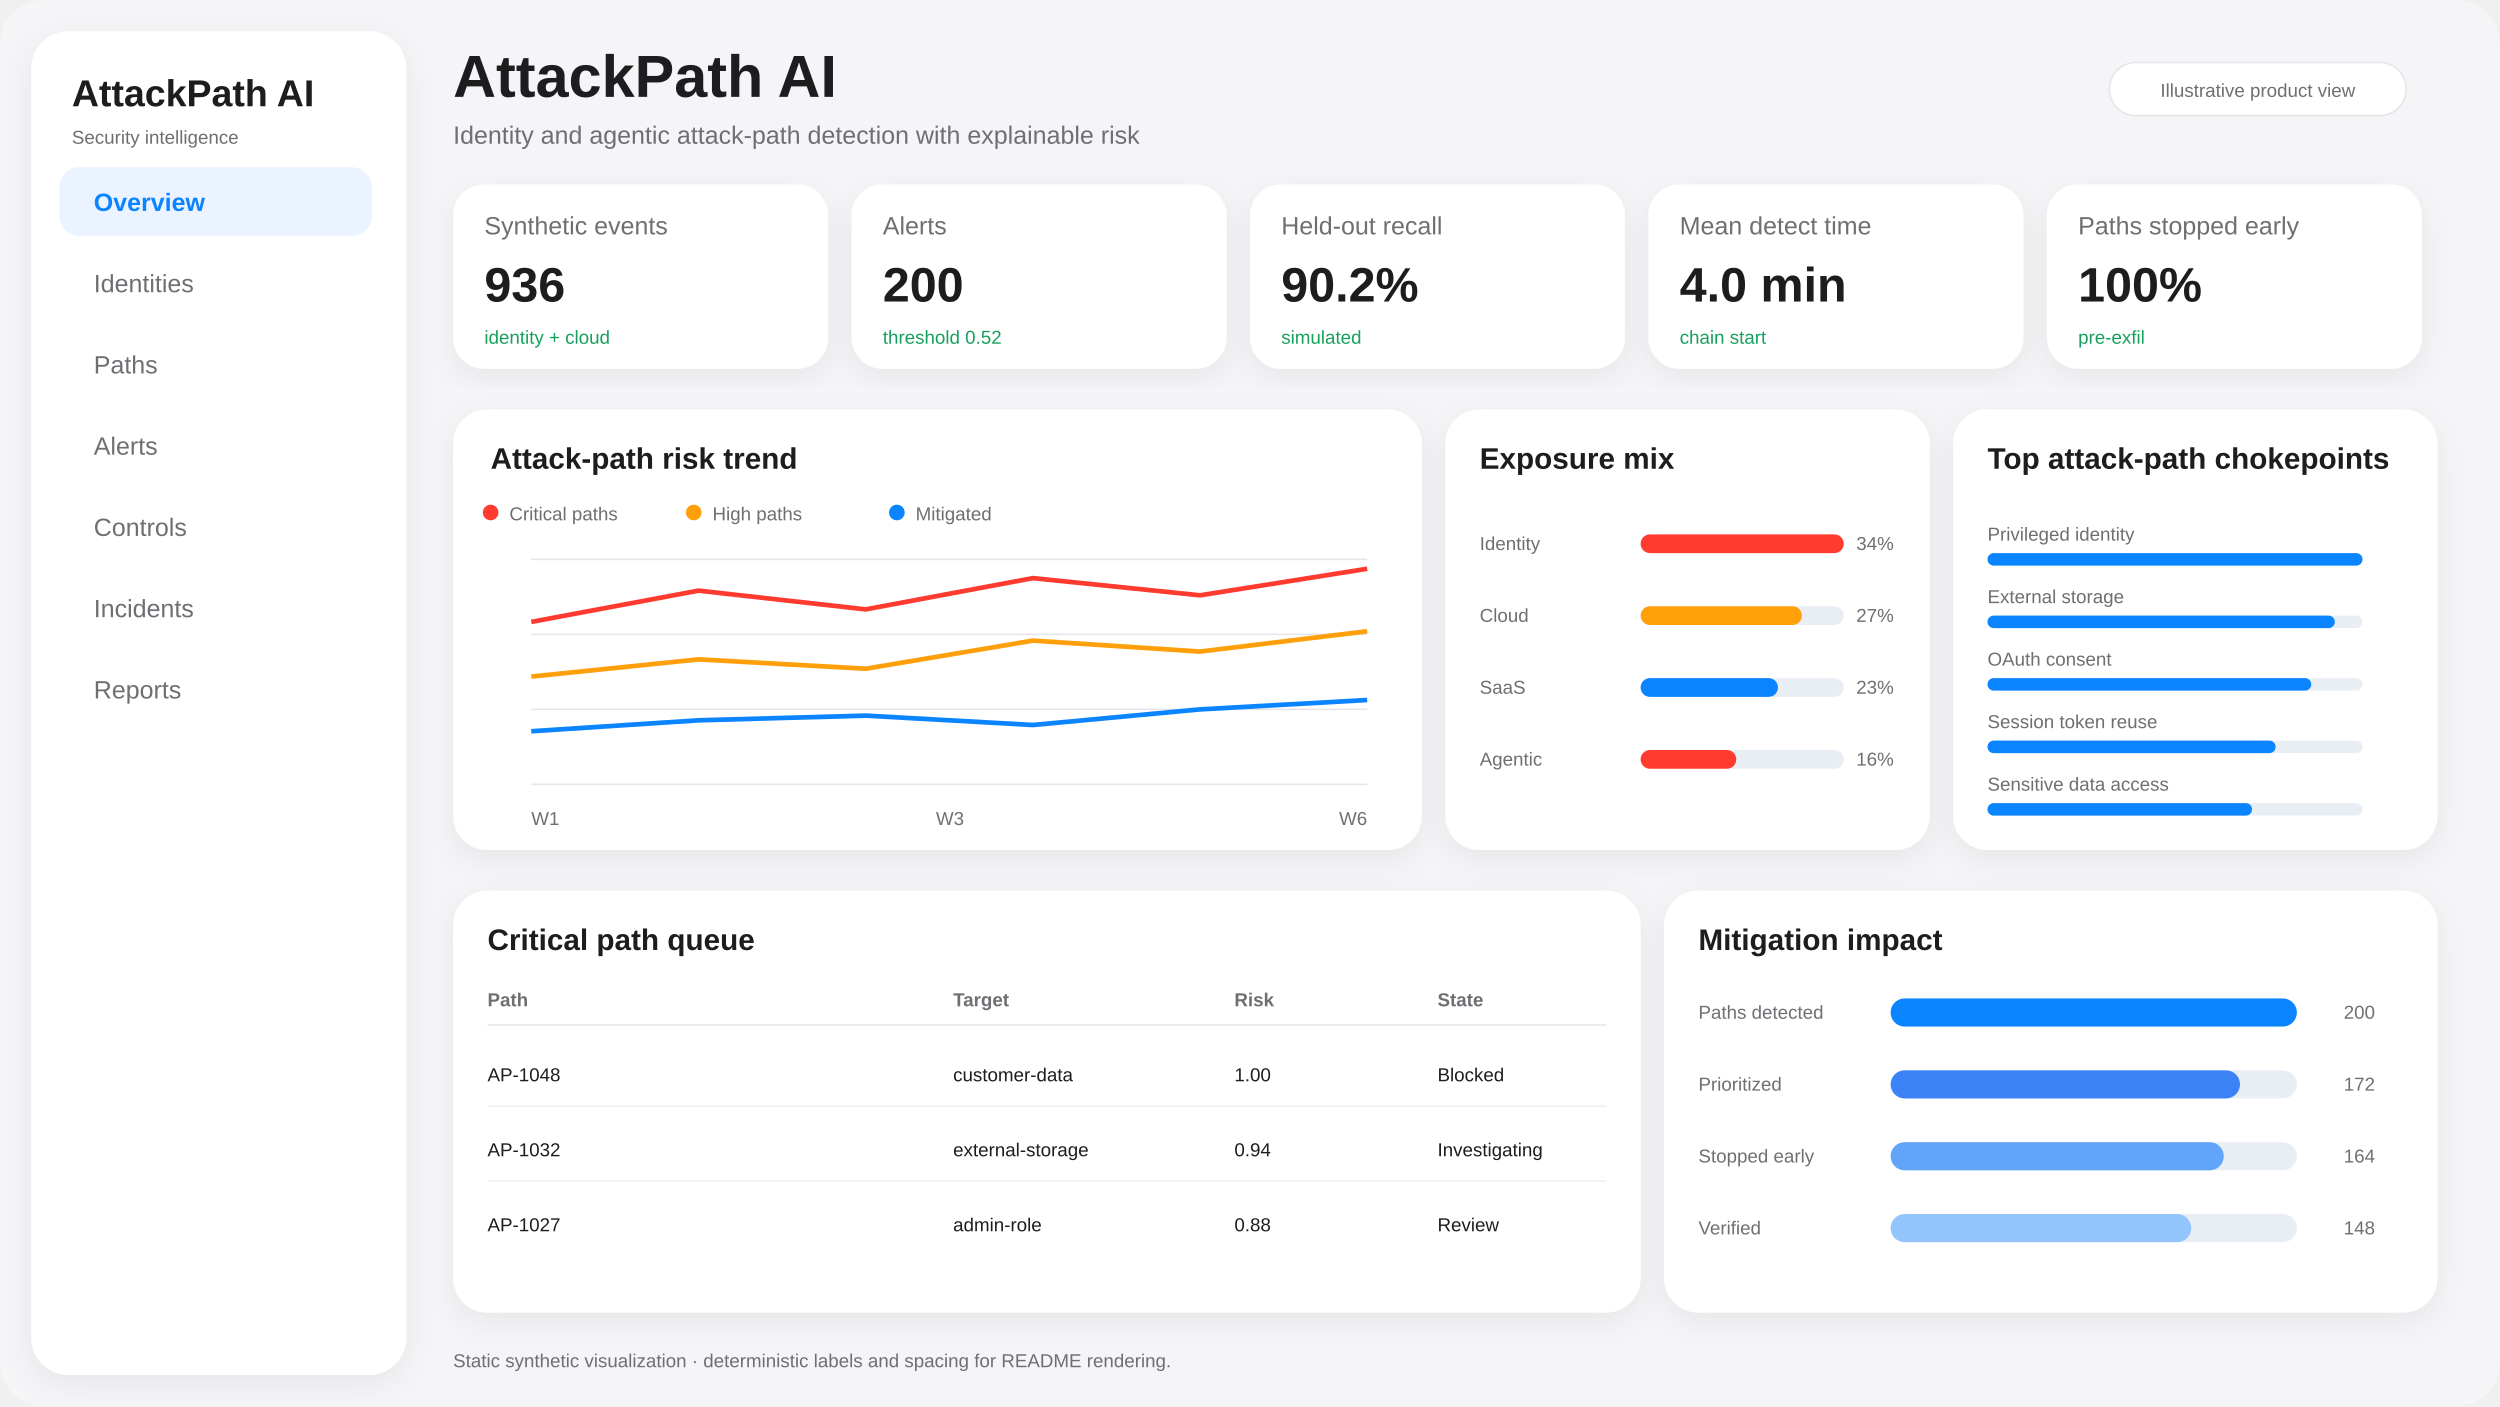
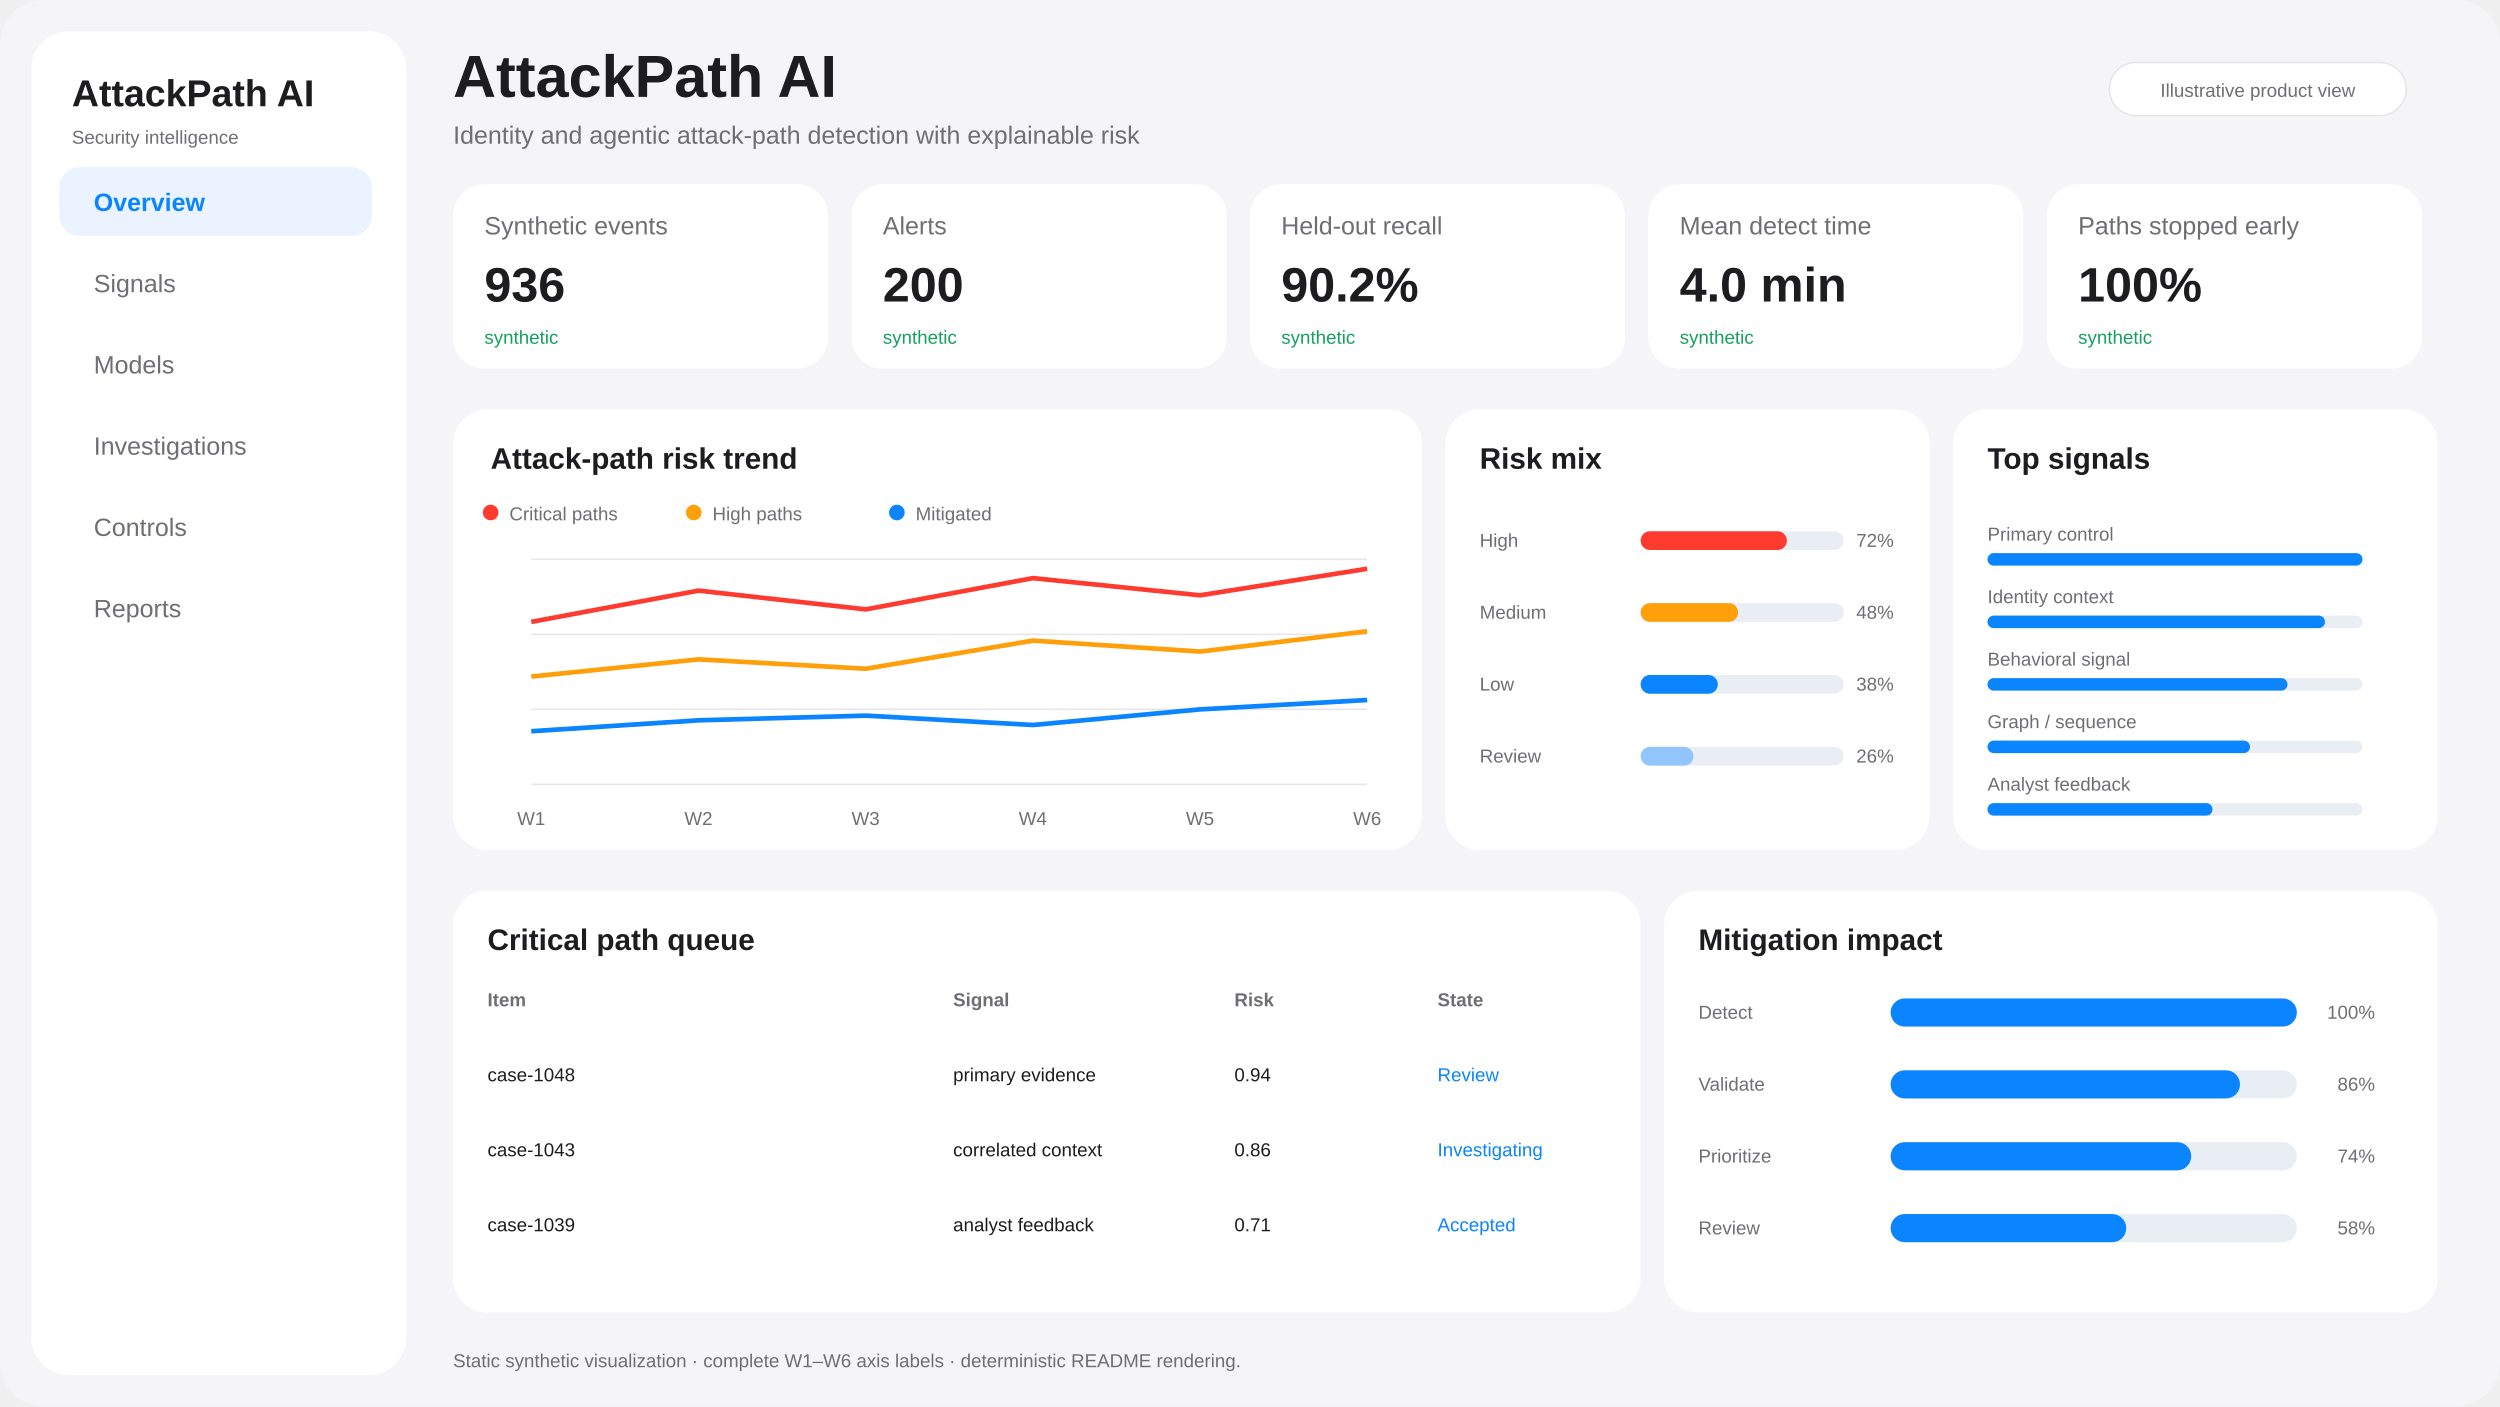
<svg xmlns="http://www.w3.org/2000/svg" width="1600" height="900" viewBox="0 0 1600 900">
-   <defs>
-     <style>text{font-family:-apple-system,BlinkMacSystemFont,"Segoe UI",Arial,sans-serif;fill:#1d1d1f}.m{fill:#6e6e73}.b{fill:#0a84ff}.g{fill:#15a05c}.r{fill:#ff3b30}.o{fill:#ff9f0a}.card{fill:#fff}.grid{stroke:#e5e5ea}.sm{font-size:12px}.md{font-size:16px}.h{font-weight:700}</style>
-     <filter id="s">
-       <feDropShadow dx="0" dy="6" stdDeviation="10" flood-opacity=".06" />
-     </filter>
-   </defs>
+   <style>text{font-family:-apple-system,BlinkMacSystemFont,"Segoe UI",Arial,sans-serif;fill:#1d1d1f}.m{fill:#6e6e73}.b{fill:#0a84ff}.g{fill:#15a05c}.r{fill:#ff3b30}.o{fill:#ff9f0a}.sm{font-size:12px}.md{font-size:16px}.h{font-weight:700}.card{fill:#fff}.grid{stroke:#e5e5ea}</style>
  <rect width="1600" height="900" rx="28" fill="#f5f5f7" />
-   <rect x="20" y="20" width="240" height="860" rx="24" class="card" filter="url(#s)" />
+   <rect x="20" y="20" width="240" height="860" rx="24" class="card" />
  <text x="46" y="68" font-size="24" class="h">AttackPath AI</text>
  <text x="46" y="92" class="m sm">Security intelligence</text>
  <rect x="38" y="107" width="200" height="44" rx="13" fill="#eaf3ff" />
-   <text x="60" y="135" class="b md h">Overview</text>
-   <text x="60" y="187" class="m md">Identities</text>
-   <text x="60" y="239" class="m md">Paths</text>
-   <text x="60" y="291" class="m md">Alerts</text>
+   <text x="60" y="135" class="b h md">Overview</text>
+   <text x="60" y="187" class="m md">Signals</text>
+   <text x="60" y="239" class="m md">Models</text>
+   <text x="60" y="291" class="m md">Investigations</text>
  <text x="60" y="343" class="m md">Controls</text>
-   <text x="60" y="395" class="m md">Incidents</text>
-   <text x="60" y="447" class="m md">Reports</text>
+   <text x="60" y="395" class="m md">Reports</text>
  <text x="290" y="62" font-size="38" class="h">AttackPath AI</text>
  <text x="290" y="92" class="m md">Identity and agentic attack-path detection with explainable risk</text>
-   <rect x="1350" y="40" width="190" height="34" rx="17" fill="#fff" stroke="#e5e5ea" />
+   <rect x="1350" y="40" width="190" height="34" rx="17" class="card" stroke="#e5e5ea" />
  <text x="1445" y="62" text-anchor="middle" class="m sm">Illustrative product view</text>
-   <g filter="url(#s)">
-     <rect x="290" y="118" width="240" height="118" rx="20" class="card" />
-   </g>
+   <rect x="290" y="118" width="240" height="118" rx="20" class="card" />
  <text x="310" y="150" class="m md">Synthetic events</text>
  <text x="310" y="193" font-size="31" class="h">936</text>
-   <text x="310" y="220" class="g sm">identity + cloud</text>
-   <g filter="url(#s)">
-     <rect x="545" y="118" width="240" height="118" rx="20" class="card" />
-   </g>
+   <text x="310" y="220" class="g sm">synthetic</text>
+   <rect x="545" y="118" width="240" height="118" rx="20" class="card" />
  <text x="565" y="150" class="m md">Alerts</text>
  <text x="565" y="193" font-size="31" class="h">200</text>
-   <text x="565" y="220" class="g sm">threshold 0.52</text>
-   <g filter="url(#s)">
-     <rect x="800" y="118" width="240" height="118" rx="20" class="card" />
-   </g>
+   <text x="565" y="220" class="g sm">synthetic</text>
+   <rect x="800" y="118" width="240" height="118" rx="20" class="card" />
  <text x="820" y="150" class="m md">Held-out recall</text>
  <text x="820" y="193" font-size="31" class="h">90.2%</text>
-   <text x="820" y="220" class="g sm">simulated</text>
-   <g filter="url(#s)">
-     <rect x="1055" y="118" width="240" height="118" rx="20" class="card" />
-   </g>
+   <text x="820" y="220" class="g sm">synthetic</text>
+   <rect x="1055" y="118" width="240" height="118" rx="20" class="card" />
  <text x="1075" y="150" class="m md">Mean detect time</text>
  <text x="1075" y="193" font-size="31" class="h">4.0 min</text>
-   <text x="1075" y="220" class="g sm">chain start</text>
-   <g filter="url(#s)">
-     <rect x="1310" y="118" width="240" height="118" rx="20" class="card" />
-   </g>
+   <text x="1075" y="220" class="g sm">synthetic</text>
+   <rect x="1310" y="118" width="240" height="118" rx="20" class="card" />
  <text x="1330" y="150" class="m md">Paths stopped early</text>
  <text x="1330" y="193" font-size="31" class="h">100%</text>
-   <text x="1330" y="220" class="g sm">pre-exfil</text>
-   <g filter="url(#s)">
-     <rect x="290" y="262" width="620" height="282" rx="22" class="card" />
-     <rect x="925" y="262" width="310" height="282" rx="22" class="card" />
-     <rect x="1250" y="262" width="310" height="282" rx="22" class="card" />
-   </g>
+   <text x="1330" y="220" class="g sm">synthetic</text>
+   <rect x="290" y="262" width="620" height="282" rx="22" class="card" />
+   <rect x="925" y="262" width="310" height="282" rx="22" class="card" />
+   <rect x="1250" y="262" width="310" height="282" rx="22" class="card" />
  <text x="314" y="300" font-size="19" class="h">Attack-path risk trend</text>
  <circle cx="314" cy="328" r="5" fill="#ff3b30" />
  <text x="326" y="333" class="m sm">Critical paths</text>
  <circle cx="444" cy="328" r="5" fill="#ff9f0a" />
  <text x="456" y="333" class="m sm">High paths</text>
  <circle cx="574" cy="328" r="5" fill="#0a84ff" />
  <text x="586" y="333" class="m sm">Mitigated</text>
  <line x1="340" y1="358" x2="875" y2="358" class="grid" />
  <line x1="340" y1="406" x2="875" y2="406" class="grid" />
  <line x1="340" y1="454" x2="875" y2="454" class="grid" />
  <line x1="340" y1="502" x2="875" y2="502" class="grid" />
  <polyline points="340,398 447,378 554,390 661,370 768,381 875,364" fill="none" stroke="#ff3b30" stroke-width="3" />
  <polyline points="340,433 447,422 554,428 661,410 768,417 875,404" fill="none" stroke="#ff9f0a" stroke-width="3" />
  <polyline points="340,468 447,461 554,458 661,464 768,454 875,448" fill="none" stroke="#0a84ff" stroke-width="3" />
-   <text x="340" y="528" class="m sm">W1</text>
-   <text x="608" y="528" text-anchor="middle" class="m sm">W3</text>
-   <text x="875" y="528" text-anchor="end" class="m sm">W6</text>
-   <text x="947" y="300" font-size="19" class="h">Exposure mix</text>
-   <text x="947" y="352" class="m sm">Identity</text>
-   <rect x="1050" y="342" width="130" height="12" rx="6" fill="#e9eef5" />
-   <rect x="1050" y="342" width="130" height="12" rx="6" fill="#ff3b30" />
-   <text x="1212" y="352" text-anchor="end" class="m sm">34%</text>
-   <text x="947" y="398" class="m sm">Cloud</text>
-   <rect x="1050" y="388" width="130" height="12" rx="6" fill="#e9eef5" />
-   <rect x="1050" y="388" width="103.2" height="12" rx="6" fill="#ff9f0a" />
-   <text x="1212" y="398" text-anchor="end" class="m sm">27%</text>
-   <text x="947" y="444" class="m sm">SaaS</text>
-   <rect x="1050" y="434" width="130" height="12" rx="6" fill="#e9eef5" />
-   <rect x="1050" y="434" width="87.9" height="12" rx="6" fill="#0a84ff" />
-   <text x="1212" y="444" text-anchor="end" class="m sm">23%</text>
-   <text x="947" y="490" class="m sm">Agentic</text>
-   <rect x="1050" y="480" width="130" height="12" rx="6" fill="#e9eef5" />
-   <rect x="1050" y="480" width="61.2" height="12" rx="6" fill="#ff3b30" />
-   <text x="1212" y="490" text-anchor="end" class="m sm">16%</text>
-   <text x="1272" y="300" font-size="19" class="h">Top attack-path chokepoints</text>
-   <text x="1272" y="346" class="m sm">Privileged identity</text>
+   <text x="340" y="528" text-anchor="middle" class="m sm">W1</text>
+   <text x="447" y="528" text-anchor="middle" class="m sm">W2</text>
+   <text x="554" y="528" text-anchor="middle" class="m sm">W3</text>
+   <text x="661" y="528" text-anchor="middle" class="m sm">W4</text>
+   <text x="768" y="528" text-anchor="middle" class="m sm">W5</text>
+   <text x="875" y="528" text-anchor="middle" class="m sm">W6</text>
+   <text x="947" y="300" font-size="19" class="h">Risk mix</text>
+   <text x="947" y="350" class="m sm">High</text>
+   <rect x="1050" y="340" width="130" height="12" rx="6" fill="#e9eef5" />
+   <rect x="1050" y="340" width="93.6" height="12" rx="6" fill="#ff3b30" />
+   <text x="1212" y="350" text-anchor="end" class="m sm">72%</text>
+   <text x="947" y="396" class="m sm">Medium</text>
+   <rect x="1050" y="386" width="130" height="12" rx="6" fill="#e9eef5" />
+   <rect x="1050" y="386" width="62.4" height="12" rx="6" fill="#ff9f0a" />
+   <text x="1212" y="396" text-anchor="end" class="m sm">48%</text>
+   <text x="947" y="442" class="m sm">Low</text>
+   <rect x="1050" y="432" width="130" height="12" rx="6" fill="#e9eef5" />
+   <rect x="1050" y="432" width="49.4" height="12" rx="6" fill="#0a84ff" />
+   <text x="1212" y="442" text-anchor="end" class="m sm">38%</text>
+   <text x="947" y="488" class="m sm">Review</text>
+   <rect x="1050" y="478" width="130" height="12" rx="6" fill="#e9eef5" />
+   <rect x="1050" y="478" width="33.8" height="12" rx="6" fill="#93c5fd" />
+   <text x="1212" y="488" text-anchor="end" class="m sm">26%</text>
+   <text x="1272" y="300" font-size="19" class="h">Top signals</text>
+   <text x="1272" y="346" class="m sm">Primary control</text>
  <rect x="1272" y="354" width="240" height="8" rx="4" fill="#e9eef5" />
  <rect x="1272" y="354" width="240" height="8" rx="4" fill="#0a84ff" />
-   <text x="1272" y="386" class="m sm">External storage</text>
+   <text x="1272" y="386" class="m sm">Identity context</text>
  <rect x="1272" y="394" width="240" height="8" rx="4" fill="#e9eef5" />
-   <rect x="1272" y="394" width="222.3" height="8" rx="4" fill="#0a84ff" />
-   <text x="1272" y="426" class="m sm">OAuth consent</text>
+   <rect x="1272" y="394" width="216" height="8" rx="4" fill="#0a84ff" />
+   <text x="1272" y="426" class="m sm">Behavioral signal</text>
  <rect x="1272" y="434" width="240" height="8" rx="4" fill="#e9eef5" />
-   <rect x="1272" y="434" width="207.2" height="8" rx="4" fill="#0a84ff" />
-   <text x="1272" y="466" class="m sm">Session token reuse</text>
+   <rect x="1272" y="434" width="192" height="8" rx="4" fill="#0a84ff" />
+   <text x="1272" y="466" class="m sm">Graph / sequence</text>
  <rect x="1272" y="474" width="240" height="8" rx="4" fill="#e9eef5" />
-   <rect x="1272" y="474" width="184.4" height="8" rx="4" fill="#0a84ff" />
-   <text x="1272" y="506" class="m sm">Sensitive data access</text>
+   <rect x="1272" y="474" width="168" height="8" rx="4" fill="#0a84ff" />
+   <text x="1272" y="506" class="m sm">Analyst feedback</text>
  <rect x="1272" y="514" width="240" height="8" rx="4" fill="#e9eef5" />
-   <rect x="1272" y="514" width="169.3" height="8" rx="4" fill="#0a84ff" />
-   <g filter="url(#s)">
-     <rect x="290" y="570" width="760" height="270" rx="22" class="card" />
-     <rect x="1065" y="570" width="495" height="270" rx="22" class="card" />
-   </g>
+   <rect x="1272" y="514" width="144" height="8" rx="4" fill="#0a84ff" />
+   <rect x="290" y="570" width="760" height="270" rx="22" class="card" />
+   <rect x="1065" y="570" width="495" height="270" rx="22" class="card" />
  <text x="312" y="608" font-size="19" class="h">Critical path queue</text>
-   <text x="312" y="644" class="m sm h">Path</text>
-   <text x="610" y="644" class="m sm h">Target</text>
+   <text x="312" y="644" class="m sm h">Item</text>
+   <text x="610" y="644" class="m sm h">Signal</text>
  <text x="790" y="644" class="m sm h">Risk</text>
  <text x="920" y="644" class="m sm h">State</text>
-   <line x1="312" y1="656" x2="1028" y2="656" class="grid" />
-   <text x="312" y="692" class="sm">AP-1048</text>
-   <text x="610" y="692" class="sm">customer-data</text>
-   <text x="790" y="692" class="sm">1.00</text>
-   <text x="920" y="692" class="sm">Blocked</text>
-   <line x1="312" y1="708" x2="1028" y2="708" stroke="#f0f0f2" />
-   <text x="312" y="740" class="sm">AP-1032</text>
-   <text x="610" y="740" class="sm">external-storage</text>
-   <text x="790" y="740" class="sm">0.94</text>
-   <text x="920" y="740" class="sm">Investigating</text>
-   <line x1="312" y1="756" x2="1028" y2="756" stroke="#f0f0f2" />
-   <text x="312" y="788" class="sm">AP-1027</text>
-   <text x="610" y="788" class="sm">admin-role</text>
-   <text x="790" y="788" class="sm">0.88</text>
-   <text x="920" y="788" class="sm">Review</text>
+   <text x="312" y="692" class="sm">case-1048</text>
+   <text x="610" y="692" class="sm">primary evidence</text>
+   <text x="790" y="692" class="sm">0.94</text>
+   <text x="920" y="692" class="b sm">Review</text>
+   <text x="312" y="740" class="sm">case-1043</text>
+   <text x="610" y="740" class="sm">correlated context</text>
+   <text x="790" y="740" class="sm">0.86</text>
+   <text x="920" y="740" class="b sm">Investigating</text>
+   <text x="312" y="788" class="sm">case-1039</text>
+   <text x="610" y="788" class="sm">analyst feedback</text>
+   <text x="790" y="788" class="sm">0.71</text>
+   <text x="920" y="788" class="b sm">Accepted</text>
  <text x="1087" y="608" font-size="19" class="h">Mitigation impact</text>
-   <text x="1087" y="652" class="m sm">Paths detected</text>
+   <text x="1087" y="652" class="m sm">Detect</text>
  <rect x="1210" y="639" width="260" height="18" rx="9" fill="#e9eef5" />
  <rect x="1210" y="639" width="260" height="18" rx="9" fill="#0a84ff" />
-   <text x="1520" y="652" text-anchor="end" class="m sm">200</text>
-   <text x="1087" y="698" class="m sm">Prioritized</text>
+   <text x="1520" y="652" text-anchor="end" class="m sm">100%</text>
+   <text x="1087" y="698" class="m sm">Validate</text>
  <rect x="1210" y="685" width="260" height="18" rx="9" fill="#e9eef5" />
-   <rect x="1210" y="685" width="223.6" height="18" rx="9" fill="#3b82f6" />
-   <text x="1520" y="698" text-anchor="end" class="m sm">172</text>
-   <text x="1087" y="744" class="m sm">Stopped early</text>
+   <rect x="1210" y="685" width="223.6" height="18" rx="9" fill="#0a84ff" />
+   <text x="1520" y="698" text-anchor="end" class="m sm">86%</text>
+   <text x="1087" y="744" class="m sm">Prioritize</text>
  <rect x="1210" y="731" width="260" height="18" rx="9" fill="#e9eef5" />
-   <rect x="1210" y="731" width="213.2" height="18" rx="9" fill="#60a5fa" />
-   <text x="1520" y="744" text-anchor="end" class="m sm">164</text>
-   <text x="1087" y="790" class="m sm">Verified</text>
+   <rect x="1210" y="731" width="192.4" height="18" rx="9" fill="#0a84ff" />
+   <text x="1520" y="744" text-anchor="end" class="m sm">74%</text>
+   <text x="1087" y="790" class="m sm">Review</text>
  <rect x="1210" y="777" width="260" height="18" rx="9" fill="#e9eef5" />
-   <rect x="1210" y="777" width="192.4" height="18" rx="9" fill="#93c5fd" />
-   <text x="1520" y="790" text-anchor="end" class="m sm">148</text>
-   <text x="290" y="875" class="m sm">Static synthetic visualization · deterministic labels and spacing for README rendering.</text>
+   <rect x="1210" y="777" width="150.8" height="18" rx="9" fill="#0a84ff" />
+   <text x="1520" y="790" text-anchor="end" class="m sm">58%</text>
+   <text x="290" y="875" class="m sm">Static synthetic visualization · complete W1–W6 axis labels · deterministic README rendering.</text>
</svg>
